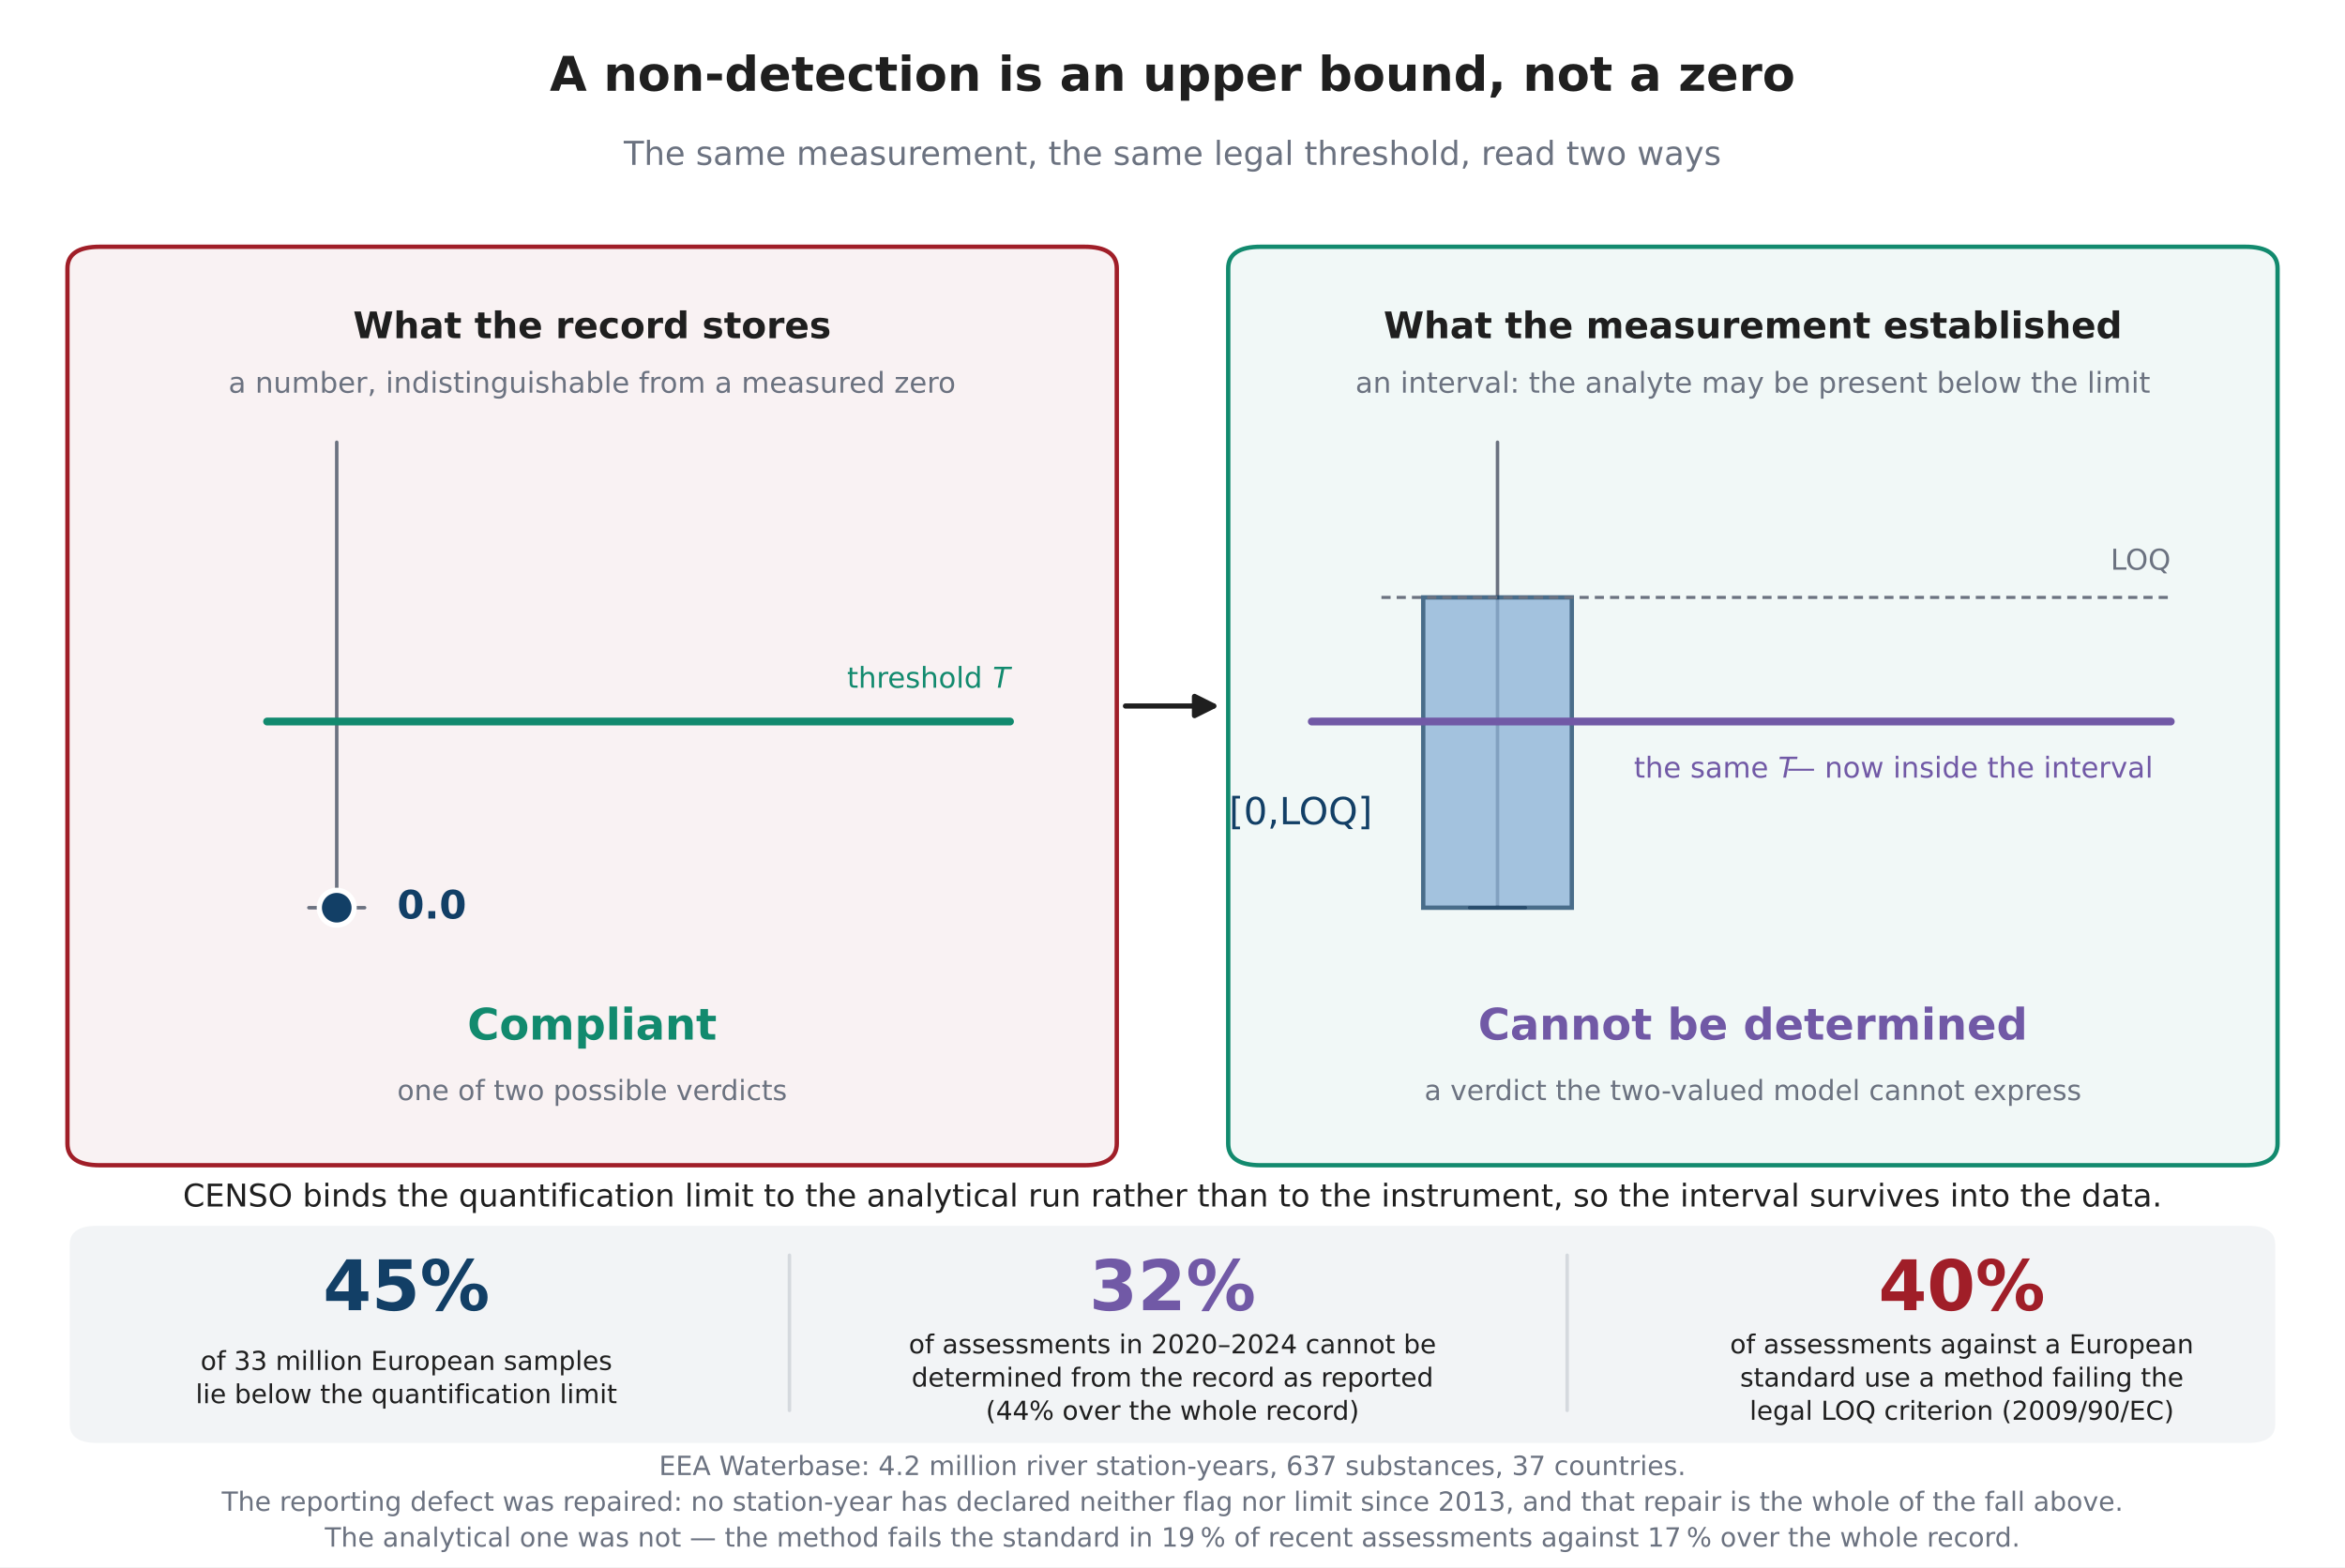
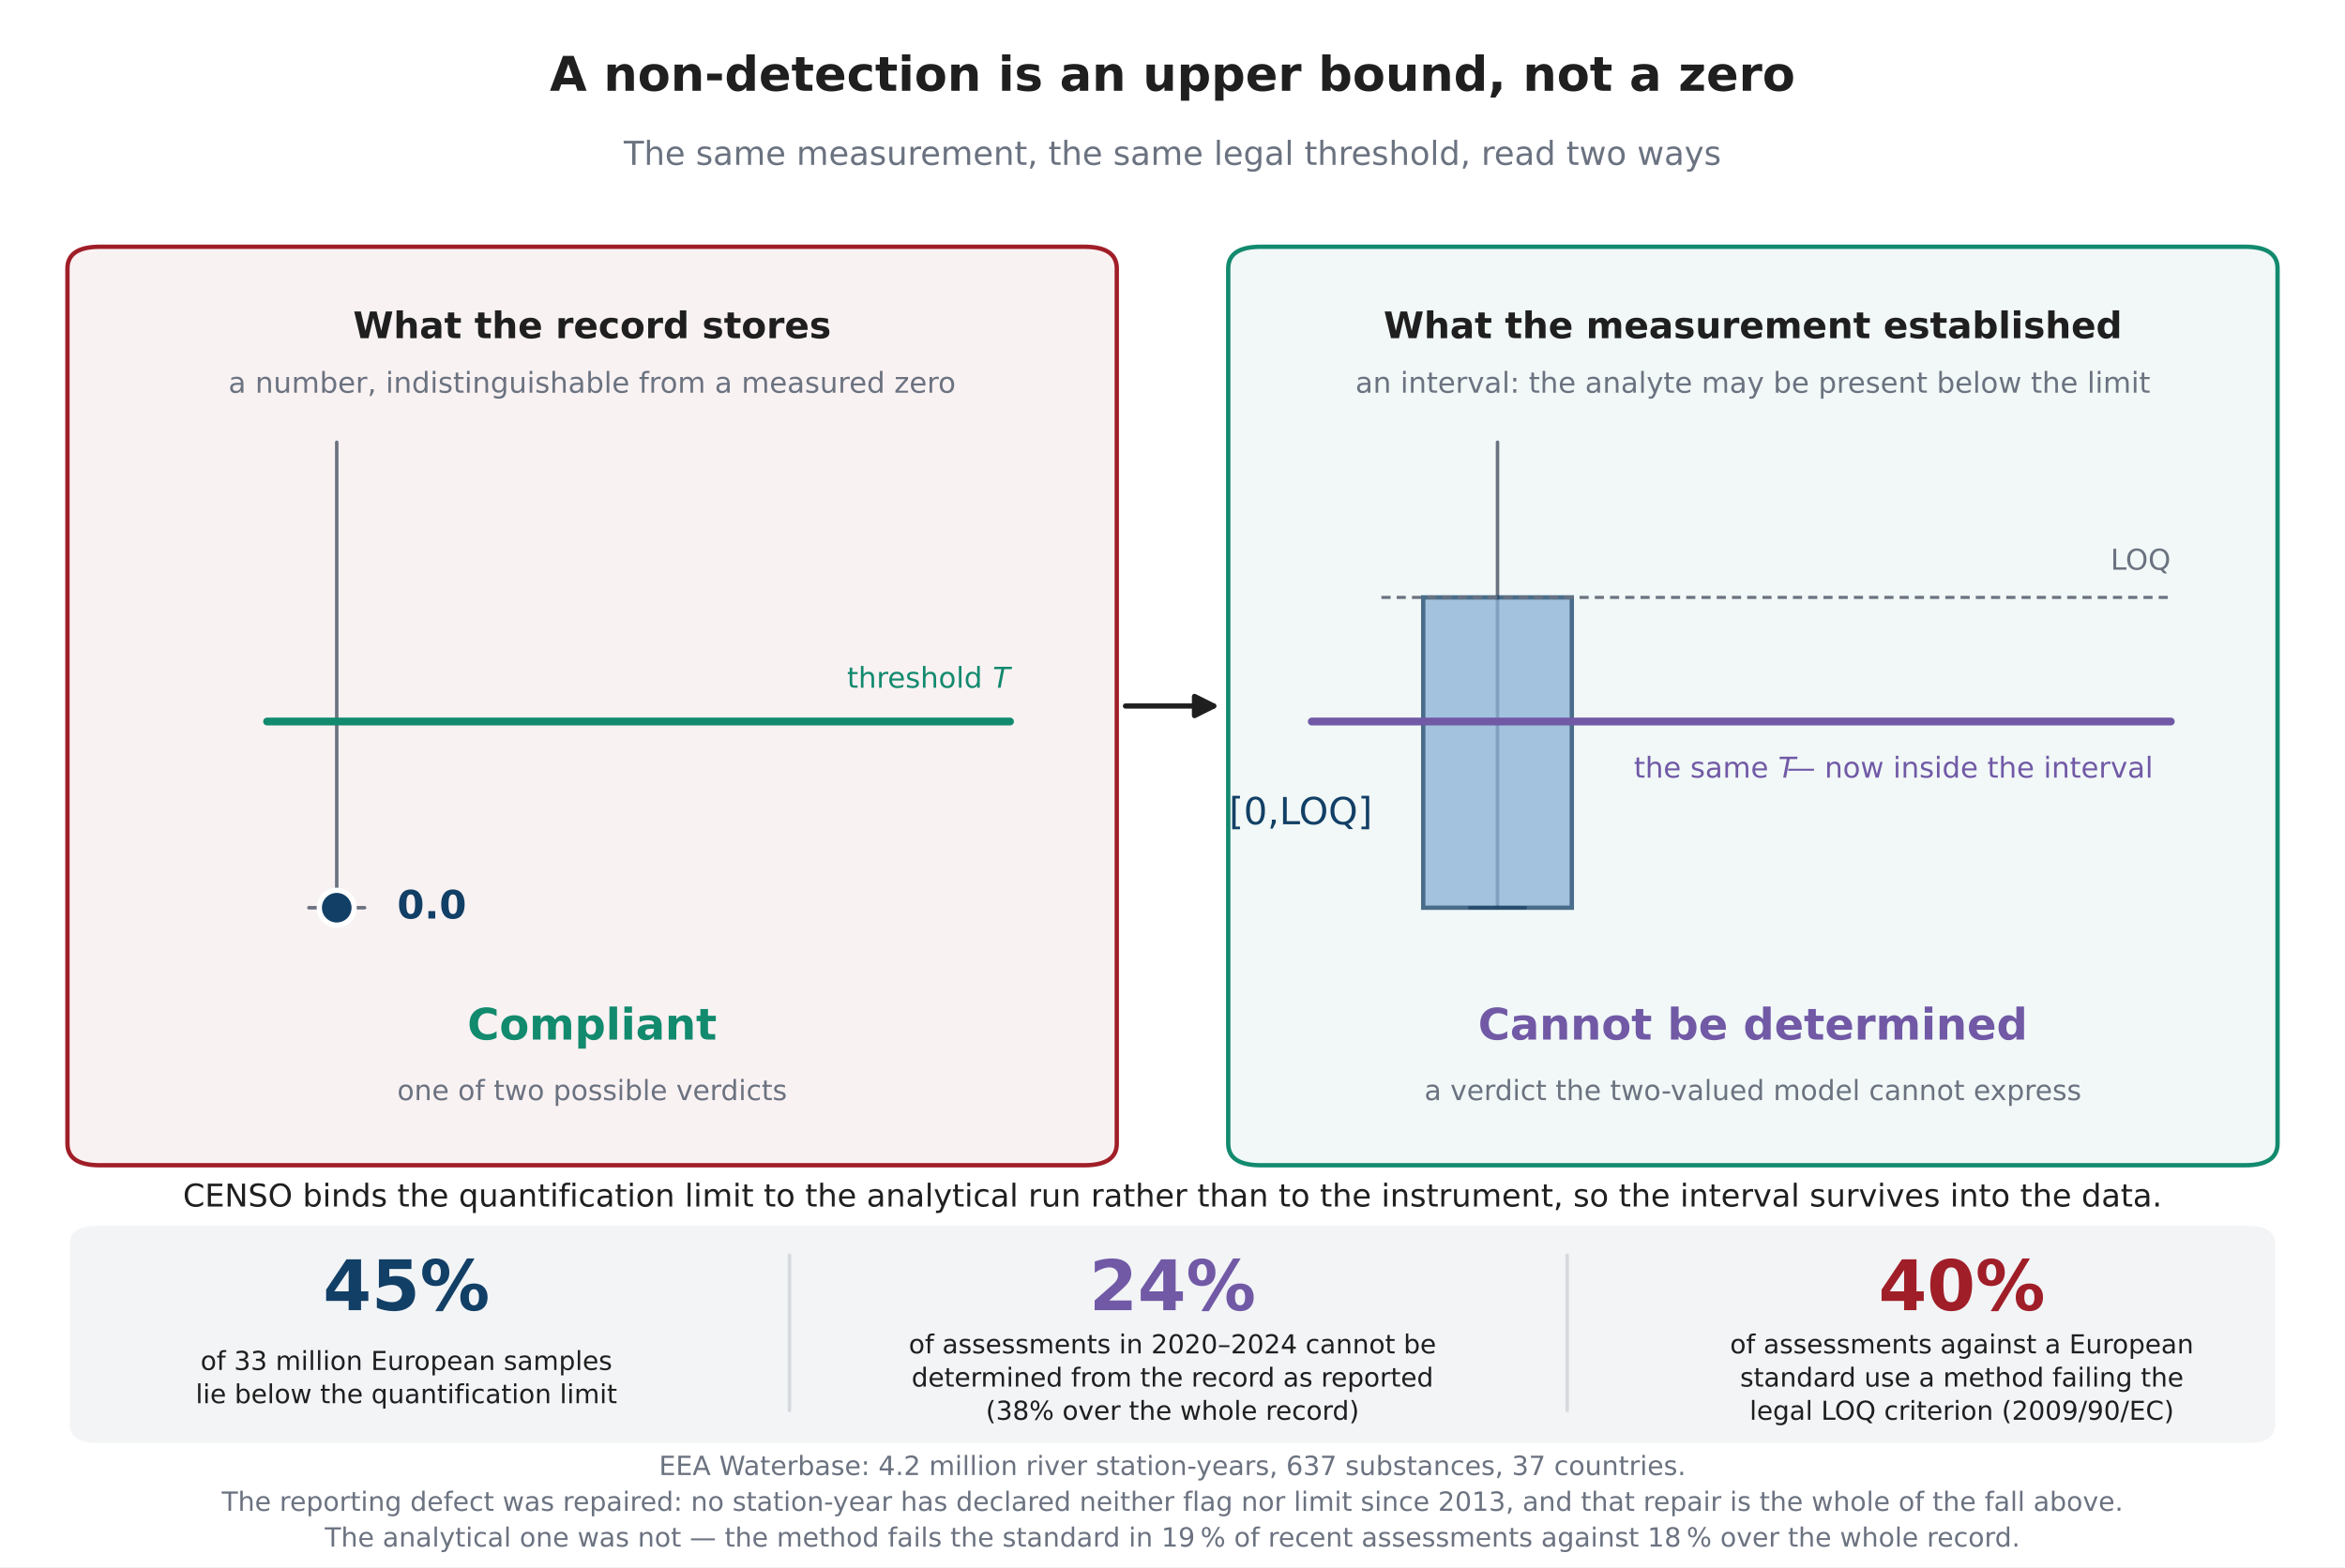
<svg xmlns="http://www.w3.org/2000/svg" xmlns:xlink="http://www.w3.org/1999/xlink" height="360pt" version="1.1" viewBox="0 0 538.56 360" width="538.56pt">
  <defs>
    <style type="text/css">*{stroke-linecap:butt;stroke-linejoin:round;}</style>
  </defs>
  <g id="figure_1">
    <g id="patch_1">
      <path d="M 0 360  L 538.56 360  L 538.56 0  L 0 0  z " style="fill:#ffffff;" />
    </g>
    <g id="axes_1">
      <g id="patch_2">
-         <path clip-path="url(#p70bdaa29dc)" d="M 22.953 267.674  L 249.019 267.674  Q 256.484 267.674 256.484 262.685  L 256.484 61.675  Q 256.484 56.686 249.019 56.686  L 22.953 56.686  Q 15.489 56.686 15.489 61.675  L 15.489 262.685  Q 15.489 267.674 22.953 267.674  z " style="fill:#a01e28;fill-opacity:0.055;stroke:#a01e28;stroke-linejoin:miter;" />
+         <path clip-path="url(#p7bdb888106)" d="M 22.953 267.674  L 249.019 267.674  Q 256.484 267.674 256.484 262.685  L 256.484 61.675  Q 256.484 56.686 249.019 56.686  L 22.953 56.686  Q 15.489 56.686 15.489 61.675  L 15.489 262.685  Q 15.489 267.674 22.953 267.674  z " style="fill:#a01e28;fill-opacity:0.055;stroke:#a01e28;stroke-linejoin:miter;" />
      </g>
      <g id="patch_3">
-         <path clip-path="url(#p70bdaa29dc)" d="M 289.541 267.674  L 515.607 267.674  Q 523.071 267.674 523.071 262.685  L 523.071 61.675  Q 523.071 56.686 515.607 56.686  L 289.541 56.686  Q 282.076 56.686 282.076 61.675  L 282.076 262.685  Q 282.076 267.674 289.541 267.674  z " style="fill:#128a6e;fill-opacity:0.055;stroke:#128a6e;stroke-linejoin:miter;" />
+         <path clip-path="url(#p7bdb888106)" d="M 289.541 267.674  L 515.607 267.674  Q 523.071 267.674 523.071 262.685  L 523.071 61.675  Q 523.071 56.686 515.607 56.686  L 289.541 56.686  Q 282.076 56.686 282.076 61.675  L 282.076 262.685  Q 282.076 267.674 289.541 267.674  z " style="fill:#128a6e;fill-opacity:0.055;stroke:#128a6e;stroke-linejoin:miter;" />
      </g>
      <g id="patch_4">
-         <path clip-path="url(#p70bdaa29dc)" d="M 22.42 331.47  L 516.14 331.47  Q 522.538 331.47 522.538 327.193  L 522.538 285.851  Q 522.538 281.574 516.14 281.574  L 22.42 281.574  Q 16.022 281.574 16.022 285.851  L 16.022 327.193  Q 16.022 331.47 22.42 331.47  z " style="fill:#f2f4f6;" />
+         <path clip-path="url(#p7bdb888106)" d="M 22.42 331.47  L 516.14 331.47  Q 522.538 331.47 522.538 327.193  L 522.538 285.851  Q 522.538 281.574 516.14 281.574  L 22.42 281.574  Q 16.022 281.574 16.022 285.851  L 16.022 327.193  Q 16.022 331.47 22.42 331.47  z " style="fill:#f2f4f6;" />
      </g>
      <g id="line2d_1">
-         <path clip-path="url(#p70bdaa29dc)" d="M 77.337 208.512  L 77.337 101.592  " style="fill:none;stroke:#6b7280;stroke-linecap:round;stroke-width:0.8;" />
+         <path clip-path="url(#p7bdb888106)" d="M 77.337 208.512  L 77.337 101.592  " style="fill:none;stroke:#6b7280;stroke-linecap:round;stroke-width:0.8;" />
      </g>
      <g id="line2d_2">
-         <path clip-path="url(#p70bdaa29dc)" d="M 70.939 208.512  L 83.735 208.512  " style="fill:none;stroke:#6b7280;stroke-linecap:round;stroke-width:0.8;" />
+         <path clip-path="url(#p7bdb888106)" d="M 70.939 208.512  L 83.735 208.512  " style="fill:none;stroke:#6b7280;stroke-linecap:round;stroke-width:0.8;" />
      </g>
      <g id="line2d_3">
-         <path clip-path="url(#p70bdaa29dc)" d="M 343.924 208.512  L 343.924 101.592  " style="fill:none;stroke:#6b7280;stroke-linecap:round;stroke-width:0.8;" />
+         <path clip-path="url(#p7bdb888106)" d="M 343.924 208.512  L 343.924 101.592  " style="fill:none;stroke:#6b7280;stroke-linecap:round;stroke-width:0.8;" />
      </g>
      <g id="line2d_4">
-         <path clip-path="url(#p70bdaa29dc)" d="M 337.526 208.512  L 350.323 208.512  " style="fill:none;stroke:#6b7280;stroke-linecap:round;stroke-width:0.8;" />
+         <path clip-path="url(#p7bdb888106)" d="M 337.526 208.512  L 350.323 208.512  " style="fill:none;stroke:#6b7280;stroke-linecap:round;stroke-width:0.8;" />
      </g>
      <g id="line2d_5">
-         <path clip-path="url(#p70bdaa29dc)" d="M 181.306 323.986  L 181.306 288.346  " style="fill:none;stroke:#d5d9de;stroke-linecap:round;stroke-width:0.8;" />
+         <path clip-path="url(#p7bdb888106)" d="M 181.306 323.986  L 181.306 288.346  " style="fill:none;stroke:#d5d9de;stroke-linecap:round;stroke-width:0.8;" />
      </g>
      <g id="line2d_6">
-         <path clip-path="url(#p70bdaa29dc)" d="M 359.92 323.986  L 359.92 288.346  " style="fill:none;stroke:#d5d9de;stroke-linecap:round;stroke-width:0.8;" />
+         <path clip-path="url(#p7bdb888106)" d="M 359.92 323.986  L 359.92 288.346  " style="fill:none;stroke:#d5d9de;stroke-linecap:round;stroke-width:0.8;" />
      </g>
      <g id="patch_5">
-         <path clip-path="url(#p70bdaa29dc)" d="M 326.863 208.512  L 360.986 208.512  L 360.986 137.232  L 326.863 137.232  z " style="fill:#8ab0d6;opacity:0.75;stroke:#123f66;stroke-linejoin:miter;" />
+         <path clip-path="url(#p7bdb888106)" d="M 326.863 208.512  L 360.986 208.512  L 360.986 137.232  L 326.863 137.232  z " style="fill:#8ab0d6;opacity:0.75;stroke:#123f66;stroke-linejoin:miter;" />
      </g>
      <g id="line2d_7">
-         <path clip-path="url(#p70bdaa29dc)" d="M 61.342 165.744  L 231.958 165.744  " style="fill:none;stroke:#128a6e;stroke-linecap:round;stroke-width:1.8;" />
+         <path clip-path="url(#p7bdb888106)" d="M 61.342 165.744  L 231.958 165.744  " style="fill:none;stroke:#128a6e;stroke-linecap:round;stroke-width:1.8;" />
      </g>
      <g id="line2d_8">
-         <path clip-path="url(#p70bdaa29dc)" d="M 317.266 137.232  L 498.545 137.232  " style="fill:none;stroke:#6b7280;stroke-dasharray:2.1,1.4;stroke-dashoffset:0;stroke-width:0.7;" />
+         <path clip-path="url(#p7bdb888106)" d="M 317.266 137.232  L 498.545 137.232  " style="fill:none;stroke:#6b7280;stroke-dasharray:2.1,1.4;stroke-dashoffset:0;stroke-width:0.7;" />
      </g>
      <g id="text_1">
        <text style="fill:#1f1f1f;font-family:DejaVu Sans;font-size:11px;font-stretch:normal;font-style:normal;font-weight:bold;text-anchor:middle;" transform="rotate(-0, 269.28, 20.85028)" x="269.28" y="20.85">A non-detection is an upper bound, not a zero</text>
      </g>
      <g id="text_2">
        <text style="fill:#6b7280;font-family:DejaVu Sans;font-size:7.6px;font-stretch:normal;font-style:normal;font-weight:normal;text-anchor:middle;" transform="rotate(-0, 269.28, 37.86881)" x="269.28" y="37.869">The same measurement, the same legal threshold, read two ways</text>
      </g>
      <g id="text_3">
        <text style="fill:#1f1f1f;font-family:DejaVu Sans;font-size:8.4px;font-stretch:normal;font-style:normal;font-weight:bold;text-anchor:middle;" transform="rotate(-0, 135.9864, 77.68069)" x="135.986" y="77.681">What the record stores</text>
      </g>
      <g id="text_4">
        <text style="fill:#6b7280;font-family:DejaVu Sans;font-size:6.6px;font-stretch:normal;font-style:normal;font-weight:normal;text-anchor:middle;" transform="rotate(-0, 135.9864, 90.21257)" x="135.986" y="90.213">a number, indistinguishable from a measured zero</text>
      </g>
      <g id="text_5">
        <text style="fill:#1f1f1f;font-family:DejaVu Sans;font-size:8.4px;font-stretch:normal;font-style:normal;font-weight:bold;text-anchor:middle;" transform="rotate(-0, 402.5736, 77.68069)" x="402.574" y="77.681">What the measurement established</text>
      </g>
      <g id="text_6">
        <text style="fill:#6b7280;font-family:DejaVu Sans;font-size:6.6px;font-stretch:normal;font-style:normal;font-weight:normal;text-anchor:middle;" transform="rotate(-0, 402.5736, 90.21257)" x="402.574" y="90.213">an interval: the analyte may be present below the limit</text>
      </g>
      <g id="text_7">
        <text style="fill:#1f1f1f;font-family:DejaVu Sans;font-size:7.2px;font-stretch:normal;font-style:normal;font-weight:normal;text-anchor:middle;" transform="rotate(-0, 269.28, 277.1456)" x="269.28" y="277.146">CENSO binds the quantification limit to the analytical run rather than to the instrument, so the interval survives into the data.</text>
      </g>
      <g id="text_8">
        <text style="fill:#123f66;font-family:DejaVu Sans;font-size:16px;font-stretch:normal;font-style:normal;font-weight:bold;text-anchor:middle;" transform="rotate(-0, 93.33245, 300.9578)" x="93.332" y="300.958">45%</text>
      </g>
      <g id="text_9">
        <text style="fill:#1f1f1f;font-family:DejaVu Sans;font-size:6px;font-stretch:normal;font-style:normal;font-weight:normal;" transform="translate(46.05807 314.698)">of 33 million European samples</text>
        <text style="fill:#1f1f1f;font-family:DejaVu Sans;font-size:6px;font-stretch:normal;font-style:normal;font-weight:normal;" transform="translate(44.93214 322.3285)">lie below the quantification limit</text>
      </g>
      <g id="text_10">
-         <text style="fill:#7159a6;font-family:DejaVu Sans;font-size:16px;font-stretch:normal;font-style:normal;font-weight:bold;text-anchor:middle;" transform="rotate(-0, 269.28, 300.9578)" x="269.28" y="300.958">32%</text>
+         <text style="fill:#7159a6;font-family:DejaVu Sans;font-size:16px;font-stretch:normal;font-style:normal;font-weight:bold;text-anchor:middle;" transform="rotate(-0, 269.28, 300.9578)" x="269.28" y="300.958">24%</text>
      </g>
      <g id="text_11">
        <text style="fill:#1f1f1f;font-family:DejaVu Sans;font-size:6px;font-stretch:normal;font-style:normal;font-weight:normal;" transform="translate(208.7198 310.8827)">of assessments in 2020–2024 cannot be</text>
        <text style="fill:#1f1f1f;font-family:DejaVu Sans;font-size:6px;font-stretch:normal;font-style:normal;font-weight:normal;" transform="translate(209.3541 318.5132)">determined from the record as reported</text>
-         <text style="fill:#1f1f1f;font-family:DejaVu Sans;font-size:6px;font-stretch:normal;font-style:normal;font-weight:normal;" transform="translate(226.3917 326.1437)">(44% over the whole record)</text>
+         <text style="fill:#1f1f1f;font-family:DejaVu Sans;font-size:6px;font-stretch:normal;font-style:normal;font-weight:normal;" transform="translate(226.3917 326.1437)">(38% over the whole record)</text>
      </g>
      <g id="text_12">
        <text style="fill:#a01e28;font-family:DejaVu Sans;font-size:16px;font-stretch:normal;font-style:normal;font-weight:bold;text-anchor:middle;" transform="rotate(-0, 450.5593, 300.9578)" x="450.559" y="300.958">40%</text>
      </g>
      <g id="text_13">
        <text style="fill:#1f1f1f;font-family:DejaVu Sans;font-size:6px;font-stretch:normal;font-style:normal;font-weight:normal;" transform="translate(397.328 310.8827)">of assessments against a European</text>
        <text style="fill:#1f1f1f;font-family:DejaVu Sans;font-size:6px;font-stretch:normal;font-style:normal;font-weight:normal;" transform="translate(399.6273 318.5132)">standard use a method failing the</text>
        <text style="fill:#1f1f1f;font-family:DejaVu Sans;font-size:6px;font-stretch:normal;font-style:normal;font-weight:normal;" transform="translate(401.8102 326.1437)">legal LOQ criterion (2009/90/EC)</text>
      </g>
      <g id="text_14">
        <text style="fill:#6b7280;font-family:DejaVu Sans;font-size:6.1px;font-stretch:normal;font-style:normal;font-weight:normal;" transform="translate(151.3475 338.8316)">EEA Waterbase: 4.2 million river station-years, 637 substances, 37 countries.</text>
        <text style="fill:#6b7280;font-family:DejaVu Sans;font-size:6.1px;font-stretch:normal;font-style:normal;font-weight:normal;" transform="translate(50.91906 347.0528)">The reporting defect was repaired: no station-year has declared neither flag nor limit since 2013, and that repair is the whole of the fall above.</text>
-         <text style="fill:#6b7280;font-family:DejaVu Sans;font-size:6.1px;font-stretch:normal;font-style:normal;font-weight:normal;" transform="translate(74.59183 355.274)">The analytical one was not — the method fails the standard in 19 % of recent assessments against 17 % over the whole record.</text>
+         <text style="fill:#6b7280;font-family:DejaVu Sans;font-size:6.1px;font-stretch:normal;font-style:normal;font-weight:normal;" transform="translate(74.59183 355.274)">The analytical one was not — the method fails the standard in 19 % of recent assessments against 18 % over the whole record.</text>
      </g>
      <g id="line2d_9">
-         <path clip-path="url(#p70bdaa29dc)" d="M 77.337 208.512  " style="fill:none;stroke:#123f66;stroke-linecap:round;" />
+         <path clip-path="url(#p7bdb888106)" d="M 77.337 208.512  " style="fill:none;stroke:#123f66;stroke-linecap:round;" />
        <defs>
-           <path d="M 0 4  C 1.061 4 2.078 3.579 2.828 2.828  C 3.579 2.078 4 1.061 4 0  C 4 -1.061 3.579 -2.078 2.828 -2.828  C 2.078 -3.579 1.061 -4 0 -4  C -1.061 -4 -2.078 -3.579 -2.828 -2.828  C -3.579 -2.078 -4 -1.061 -4 0  C -4 1.061 -3.579 2.078 -2.828 2.828  C -2.078 3.579 -1.061 4 0 4  z " id="m4231e4409c" style="stroke:#ffffff;stroke-width:1.2;" />
+           <path d="M 0 4  C 1.061 4 2.078 3.579 2.828 2.828  C 3.579 2.078 4 1.061 4 0  C 4 -1.061 3.579 -2.078 2.828 -2.828  C 2.078 -3.579 1.061 -4 0 -4  C -1.061 -4 -2.078 -3.579 -2.828 -2.828  C -3.579 -2.078 -4 -1.061 -4 0  C -4 1.061 -3.579 2.078 -2.828 2.828  C -2.078 3.579 -1.061 4 0 4  z " id="m2b3b0aef0e" style="stroke:#ffffff;stroke-width:1.2;" />
        </defs>
-         <g clip-path="url(#p70bdaa29dc)">
-           <use style="fill:#123f66;stroke:#ffffff;stroke-width:1.2;" x="77.337" xlink:href="#m4231e4409c" y="208.512" />
+         <g clip-path="url(#p7bdb888106)">
+           <use style="fill:#123f66;stroke:#ffffff;stroke-width:1.2;" x="77.337" xlink:href="#m2b3b0aef0e" y="208.512" />
        </g>
      </g>
      <g id="text_15">
        <text style="fill:#123f66;font-family:DejaVu Sans;font-size:9px;font-stretch:normal;font-style:normal;font-weight:bold;text-anchor:start;" transform="rotate(-0, 91.19975, 210.9954)" x="91.2" y="210.995">0.0</text>
      </g>
      <g id="text_16">
        <g style="fill:#128a6e;" transform="translate(194.5358 158.669)">
          <text>
            <tspan style="font-family:DejaVu Sans;font-size:6.6px;font-style:book;font-weight:book;" x="0 2.598 6.796 9.52 13.596 17.048 21.247 25.3 27.141 31.346" y="-0.688">threshold </tspan>
            <tspan style="font-family:DejaVu Sans;font-size:6.6px;font-style:oblique;font-weight:oblique;" x="33.452" y="-0.688">T</tspan>
          </text>
        </g>
      </g>
      <g id="text_17">
        <text style="fill:#128a6e;font-family:DejaVu Sans;font-size:10px;font-stretch:normal;font-style:normal;font-weight:bold;text-anchor:middle;" transform="rotate(-0, 135.9864, 238.806)" x="135.986" y="238.806">Compliant</text>
      </g>
      <g id="text_18">
        <text style="fill:#6b7280;font-family:DejaVu Sans;font-size:6.4px;font-stretch:normal;font-style:normal;font-weight:normal;text-anchor:middle;" transform="rotate(-0, 135.9864, 252.7056)" x="135.986" y="252.706">one of two possible verdicts</text>
      </g>
      <g id="text_19">
        <text style="fill:#6b7280;font-family:DejaVu Sans;font-size:6.6px;font-stretch:normal;font-style:normal;font-weight:normal;text-anchor:end;" transform="rotate(-0, 498.545, 130.8698)" x="498.545" y="130.87">LOQ</text>
      </g>
      <g id="text_20">
        <g style="fill:#123f66;" transform="translate(282.2637 189.5011)">
          <text>
            <tspan style="font-family:DejaVu Sans;font-size:8.6px;font-style:book;font-weight:book;" x="0 3.365 8.852 13.274 18.08 24.868 31.657" y="-0.156">[0,LOQ]</tspan>
          </text>
        </g>
      </g>
      <g id="text_21">
        <text style="fill:#7159a6;font-family:DejaVu Sans;font-size:10px;font-stretch:normal;font-style:normal;font-weight:bold;text-anchor:middle;" transform="rotate(-0, 402.5736, 238.806)" x="402.574" y="238.806">Cannot be determined</text>
      </g>
      <g id="text_22">
        <text style="fill:#6b7280;font-family:DejaVu Sans;font-size:6.4px;font-stretch:normal;font-style:normal;font-weight:normal;text-anchor:middle;" transform="rotate(-0, 402.5736, 252.7056)" x="402.574" y="252.706">a verdict the two-valued model cannot express</text>
      </g>
      <g id="line2d_10">
-         <path clip-path="url(#p70bdaa29dc)" d="M 301.27 165.744  L 498.545 165.744  " style="fill:none;stroke:#7159a6;stroke-linecap:round;stroke-width:1.8;" />
+         <path clip-path="url(#p7bdb888106)" d="M 301.27 165.744  L 498.545 165.744  " style="fill:none;stroke:#7159a6;stroke-linecap:round;stroke-width:1.8;" />
      </g>
      <g id="text_23">
        <g style="fill:#7159a6;" transform="translate(375.257 179.3126)">
          <text>
            <tspan style="font-family:DejaVu Sans;font-size:6.6px;font-style:book;font-weight:book;" x="0 2.598 6.796 10.872 12.978 16.43 20.49 26.943 31.019 37.172 39.278 45.903 48.009 52.207 56.261 61.679 63.785 65.626 69.825 73.276 75.117 79.322 83.398 85.504 88.102 92.3 96.376 98.482 100.323 104.522 107.119 111.195 113.919 117.84 121.899" y="-0.688">the same  — now inside the interval</tspan>
            <tspan style="font-family:DejaVu Sans;font-size:6.6px;font-style:oblique;font-weight:oblique;" x="33.125" y="-0.688">T</tspan>
          </text>
        </g>
      </g>
      <g id="patch_6">
-         <path clip-path="url(#p70bdaa29dc)" d="M 258.486 162.18  Q 269.281 162.18 278.733 162.18  " style="fill:none;stroke:#1f1f1f;stroke-linecap:round;stroke-width:1.2;" />
-         <path clip-path="url(#p70bdaa29dc)" d="M 274.333 159.98  L 278.733 162.18  L 274.333 164.38  L 274.333 159.98  z " style="fill:#1f1f1f;stroke:#1f1f1f;stroke-linecap:round;stroke-width:1.2;" />
+         <path clip-path="url(#p7bdb888106)" d="M 258.486 162.18  Q 269.281 162.18 278.733 162.18  " style="fill:none;stroke:#1f1f1f;stroke-linecap:round;stroke-width:1.2;" />
+         <path clip-path="url(#p7bdb888106)" d="M 274.333 159.98  L 278.733 162.18  L 274.333 164.38  L 274.333 159.98  z " style="fill:#1f1f1f;stroke:#1f1f1f;stroke-linecap:round;stroke-width:1.2;" />
      </g>
    </g>
  </g>
  <defs>
-     <clipPath id="p70bdaa29dc">
+     <clipPath id="p7bdb888106">
      <rect height="356.4" width="533.174" x="2.693" y="1.8" />
    </clipPath>
  </defs>
</svg>
